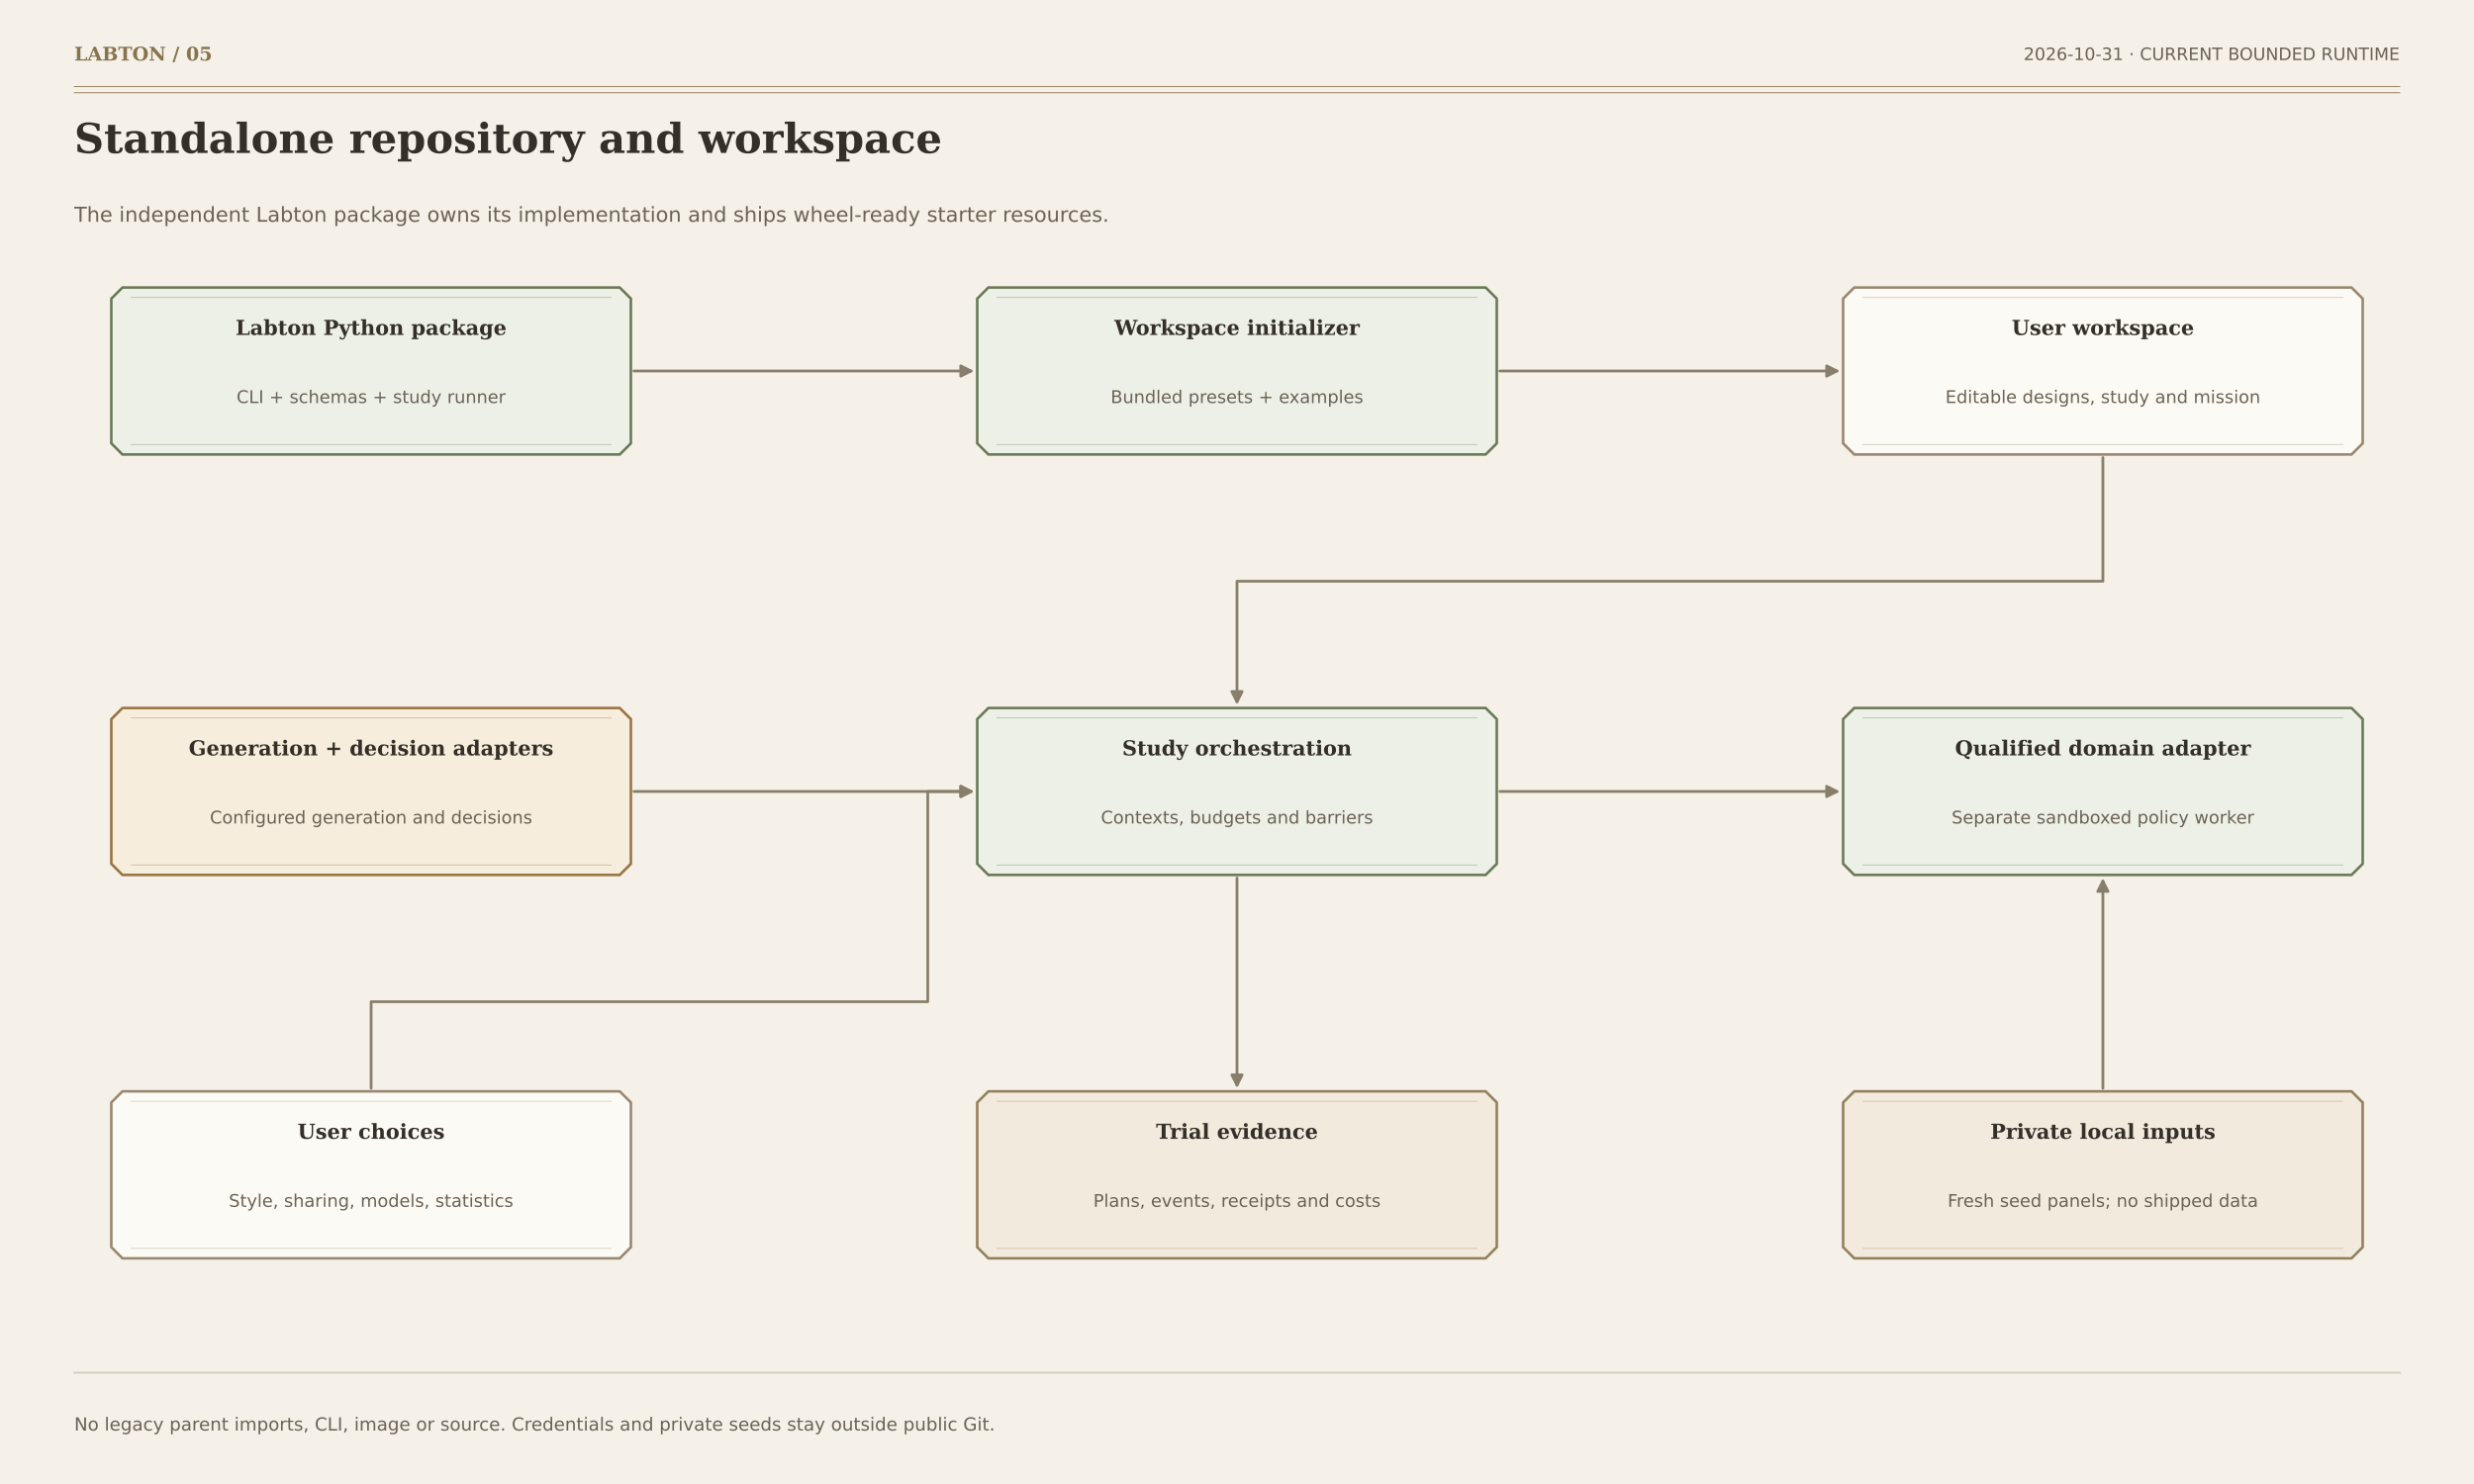
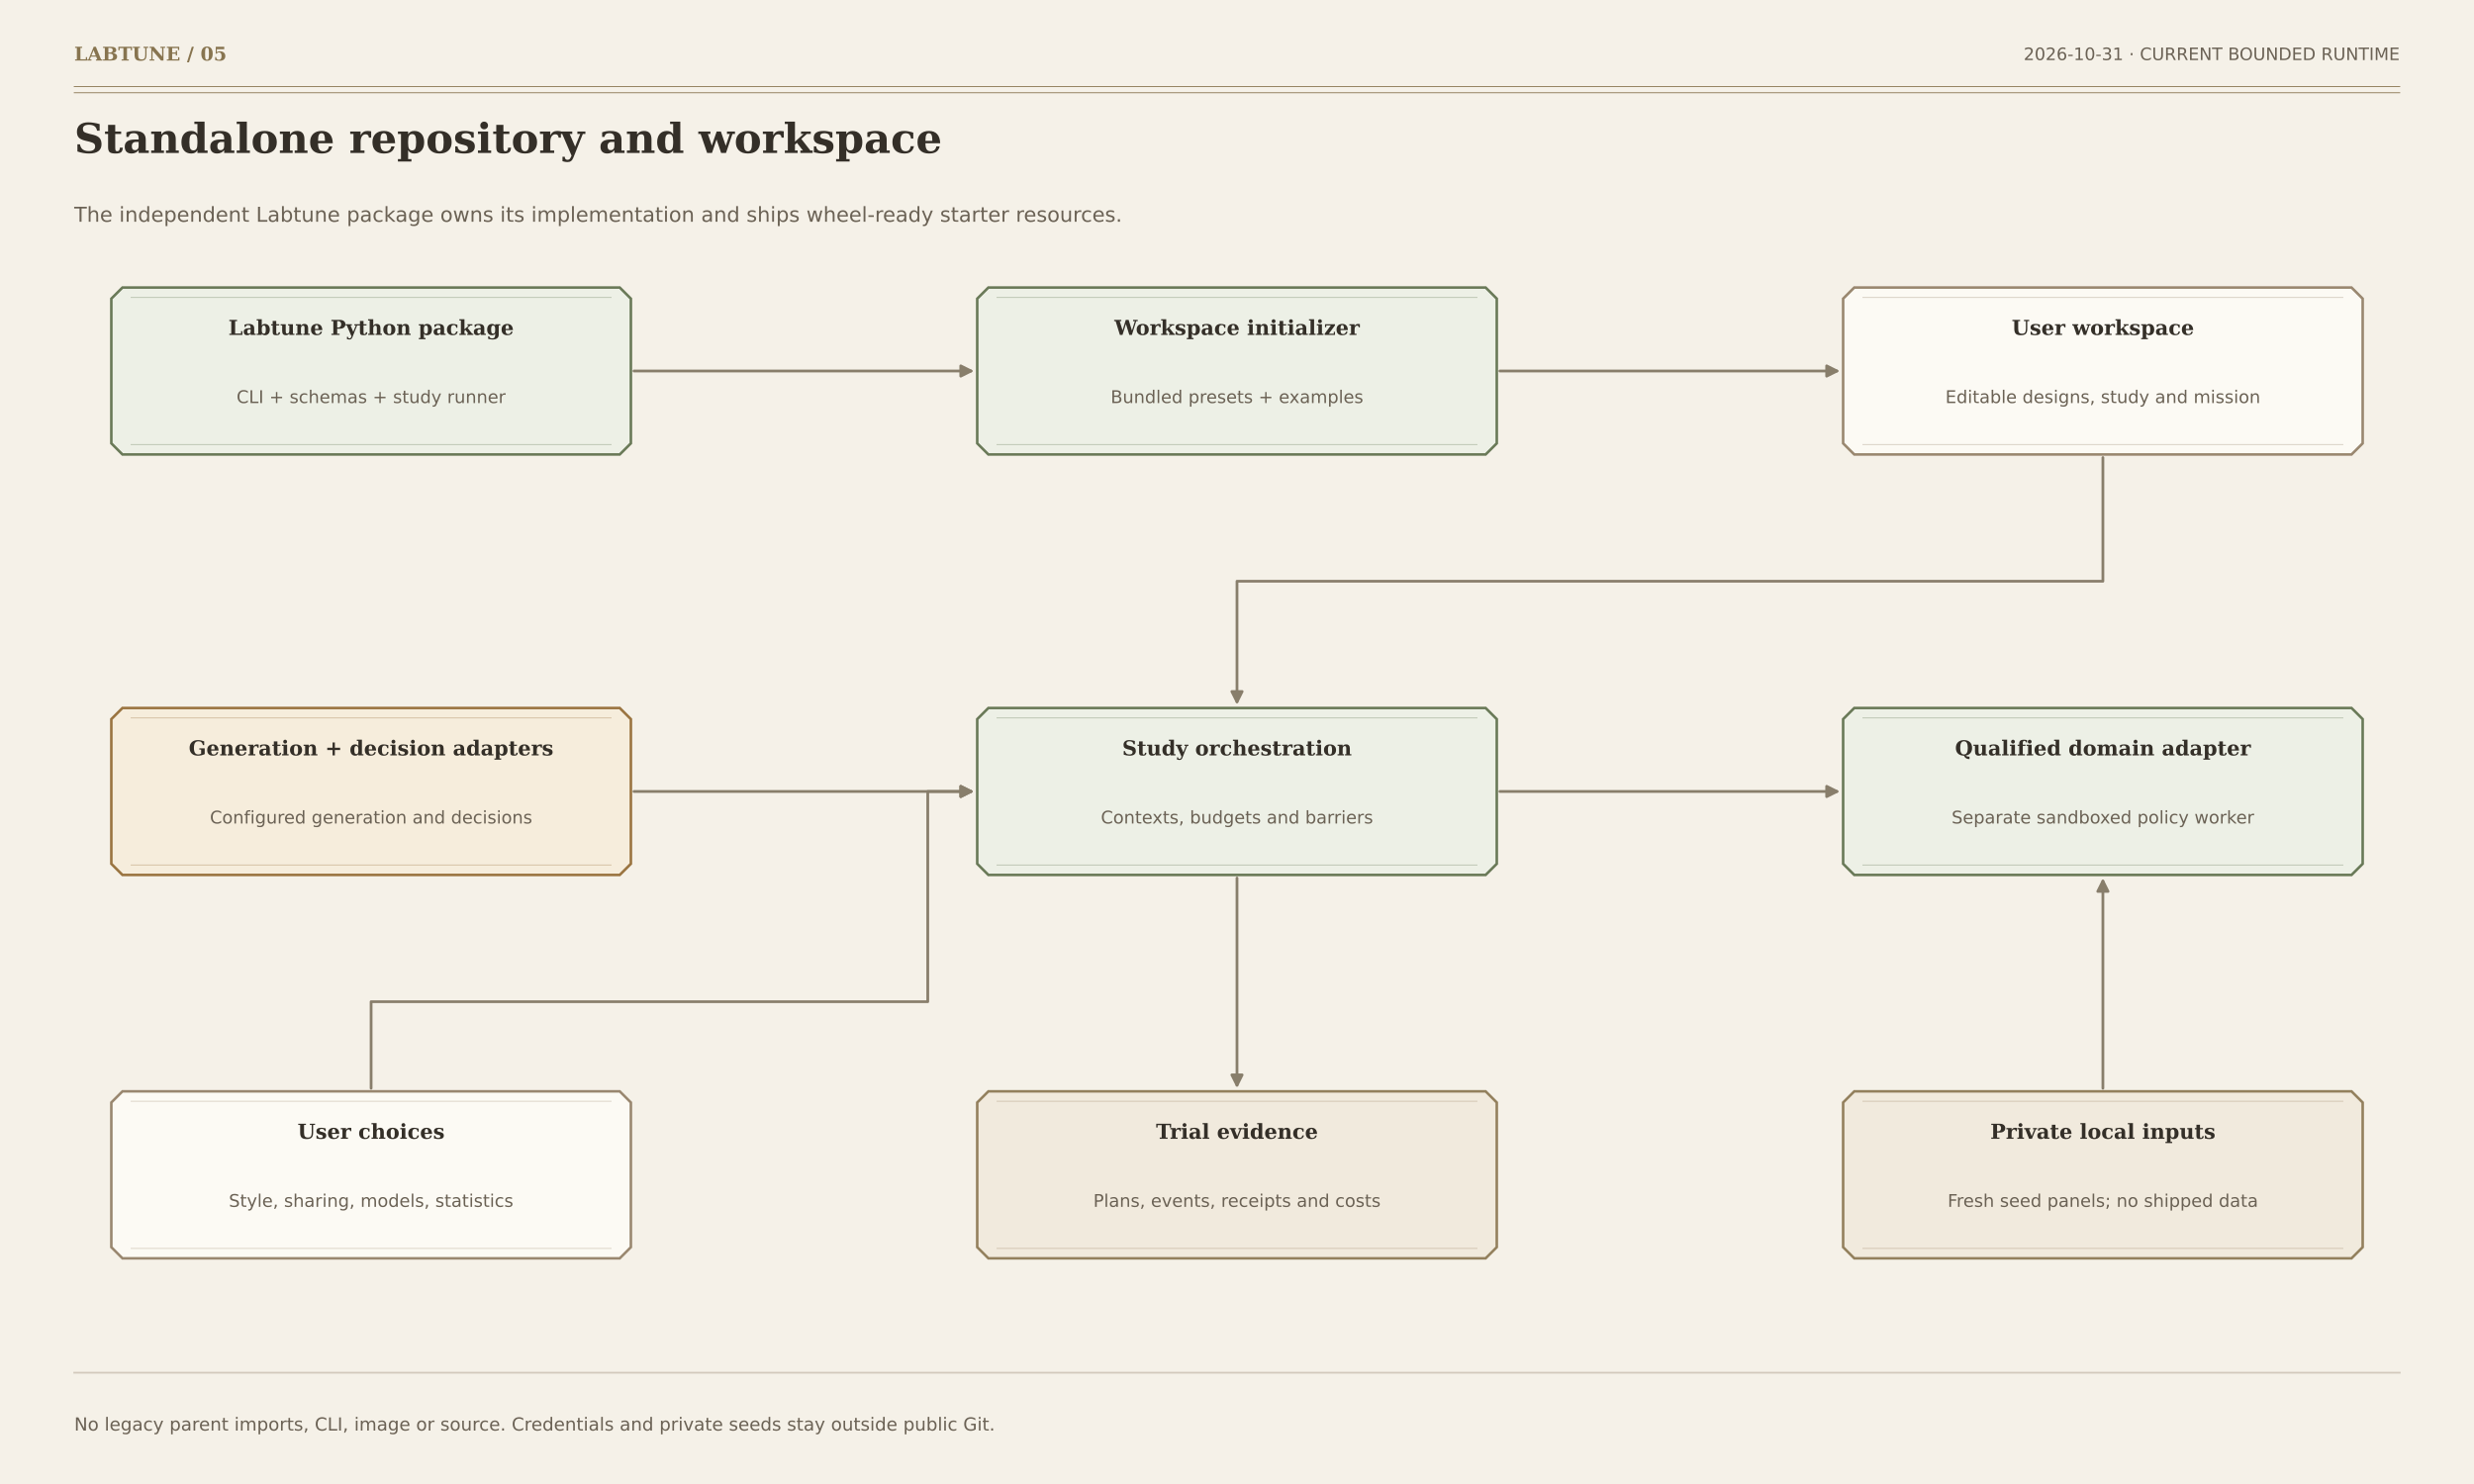
<svg xmlns="http://www.w3.org/2000/svg" width="1440pt" height="864pt" viewBox="0 0 1440 864" version="1.1">
  <defs>
    <style type="text/css">*{stroke-linejoin: round; stroke-linecap: butt}</style>
  </defs>
  <g id="figure_1">
    <g id="patch_1">
      <path d="M 0 864  L 1440 864  L 1440 0  L 0 0  z " style="fill: #f5f1e8" />
    </g>
    <g id="axes_1">
      <g id="patch_2">
-         <path d="M 369 216  L 565.211 216  " clip-path="url(#pe5c9669165)" style="fill: none; stroke: #887e6b; stroke-width: 1.6; stroke-linecap: round" />
-         <path d="M 559.211 213  L 565.211 216  L 559.211 219  z " clip-path="url(#pe5c9669165)" style="fill: #887e6b; stroke: #887e6b; stroke-width: 1.6; stroke-linecap: round" />
+         <path d="M 369 216  L 565.211 216  " clip-path="url(#p69223f6299)" style="fill: none; stroke: #887e6b; stroke-width: 1.6; stroke-linecap: round" />
+         <path d="M 559.211 213  L 565.211 216  L 559.211 219  z " clip-path="url(#p69223f6299)" style="fill: #887e6b; stroke: #887e6b; stroke-width: 1.6; stroke-linecap: round" />
      </g>
      <g id="patch_3">
-         <path d="M 873 216  L 1069.211 216  " clip-path="url(#pe5c9669165)" style="fill: none; stroke: #887e6b; stroke-width: 1.6; stroke-linecap: round" />
-         <path d="M 1063.211 213  L 1069.211 216  L 1063.211 219  z " clip-path="url(#pe5c9669165)" style="fill: #887e6b; stroke: #887e6b; stroke-width: 1.6; stroke-linecap: round" />
+         <path d="M 873 216  L 1069.211 216  " clip-path="url(#p69223f6299)" style="fill: none; stroke: #887e6b; stroke-width: 1.6; stroke-linecap: round" />
+         <path d="M 1063.211 213  L 1069.211 216  L 1063.211 219  z " clip-path="url(#p69223f6299)" style="fill: #887e6b; stroke: #887e6b; stroke-width: 1.6; stroke-linecap: round" />
      </g>
      <g id="patch_4">
-         <path d="M 1224 266.4  L 1224 338.4  L 720 338.4  L 720 408.611  " clip-path="url(#pe5c9669165)" style="fill: none; stroke: #887e6b; stroke-width: 1.6; stroke-linecap: round" />
-         <path d="M 723 402.611  L 720 408.611  L 717 402.611  z " clip-path="url(#pe5c9669165)" style="fill: #887e6b; stroke: #887e6b; stroke-width: 1.6; stroke-linecap: round" />
+         <path d="M 1224 266.4  L 1224 338.4  L 720 338.4  L 720 408.611  " clip-path="url(#p69223f6299)" style="fill: none; stroke: #887e6b; stroke-width: 1.6; stroke-linecap: round" />
+         <path d="M 723 402.611  L 720 408.611  L 717 402.611  z " clip-path="url(#p69223f6299)" style="fill: #887e6b; stroke: #887e6b; stroke-width: 1.6; stroke-linecap: round" />
      </g>
      <g id="patch_5">
-         <path d="M 369 460.8  L 565.211 460.8  " clip-path="url(#pe5c9669165)" style="fill: none; stroke: #887e6b; stroke-width: 1.6; stroke-linecap: round" />
-         <path d="M 559.211 457.8  L 565.211 460.8  L 559.211 463.8  z " clip-path="url(#pe5c9669165)" style="fill: #887e6b; stroke: #887e6b; stroke-width: 1.6; stroke-linecap: round" />
+         <path d="M 369 460.8  L 565.211 460.8  " clip-path="url(#p69223f6299)" style="fill: none; stroke: #887e6b; stroke-width: 1.6; stroke-linecap: round" />
+         <path d="M 559.211 457.8  L 565.211 460.8  L 559.211 463.8  z " clip-path="url(#p69223f6299)" style="fill: #887e6b; stroke: #887e6b; stroke-width: 1.6; stroke-linecap: round" />
      </g>
      <g id="patch_6">
-         <path d="M 873 460.8  L 1069.211 460.8  " clip-path="url(#pe5c9669165)" style="fill: none; stroke: #887e6b; stroke-width: 1.6; stroke-linecap: round" />
-         <path d="M 1063.211 457.8  L 1069.211 460.8  L 1063.211 463.8  z " clip-path="url(#pe5c9669165)" style="fill: #887e6b; stroke: #887e6b; stroke-width: 1.6; stroke-linecap: round" />
+         <path d="M 873 460.8  L 1069.211 460.8  " clip-path="url(#p69223f6299)" style="fill: none; stroke: #887e6b; stroke-width: 1.6; stroke-linecap: round" />
+         <path d="M 1063.211 457.8  L 1069.211 460.8  L 1063.211 463.8  z " clip-path="url(#p69223f6299)" style="fill: #887e6b; stroke: #887e6b; stroke-width: 1.6; stroke-linecap: round" />
      </g>
      <g id="patch_7">
-         <path d="M 720 511.2  L 720 631.811  " clip-path="url(#pe5c9669165)" style="fill: none; stroke: #887e6b; stroke-width: 1.6; stroke-linecap: round" />
-         <path d="M 723 625.811  L 720 631.811  L 717 625.811  z " clip-path="url(#pe5c9669165)" style="fill: #887e6b; stroke: #887e6b; stroke-width: 1.6; stroke-linecap: round" />
+         <path d="M 720 511.2  L 720 631.811  " clip-path="url(#p69223f6299)" style="fill: none; stroke: #887e6b; stroke-width: 1.6; stroke-linecap: round" />
+         <path d="M 723 625.811  L 720 631.811  L 717 625.811  z " clip-path="url(#p69223f6299)" style="fill: #887e6b; stroke: #887e6b; stroke-width: 1.6; stroke-linecap: round" />
      </g>
      <g id="patch_8">
-         <path d="M 1224 633.6  L 1224 512.989  " clip-path="url(#pe5c9669165)" style="fill: none; stroke: #887e6b; stroke-width: 1.6; stroke-linecap: round" />
-         <path d="M 1221 518.989  L 1224 512.989  L 1227 518.989  z " clip-path="url(#pe5c9669165)" style="fill: #887e6b; stroke: #887e6b; stroke-width: 1.6; stroke-linecap: round" />
+         <path d="M 1224 633.6  L 1224 512.989  " clip-path="url(#p69223f6299)" style="fill: none; stroke: #887e6b; stroke-width: 1.6; stroke-linecap: round" />
+         <path d="M 1221 518.989  L 1224 512.989  L 1227 518.989  z " clip-path="url(#p69223f6299)" style="fill: #887e6b; stroke: #887e6b; stroke-width: 1.6; stroke-linecap: round" />
      </g>
      <g id="patch_9">
-         <path d="M 216 633.6  L 216 583.2  L 540 583.2  L 540 460.8  L 565.211 460.8  " clip-path="url(#pe5c9669165)" style="fill: none; stroke: #887e6b; stroke-width: 1.6; stroke-linecap: round" />
-         <path d="M 559.211 457.8  L 565.211 460.8  L 559.211 463.8  z " clip-path="url(#pe5c9669165)" style="fill: #887e6b; stroke: #887e6b; stroke-width: 1.6; stroke-linecap: round" />
+         <path d="M 216 633.6  L 216 583.2  L 540 583.2  L 540 460.8  L 565.211 460.8  " clip-path="url(#p69223f6299)" style="fill: none; stroke: #887e6b; stroke-width: 1.6; stroke-linecap: round" />
+         <path d="M 559.211 457.8  L 565.211 460.8  L 559.211 463.8  z " clip-path="url(#p69223f6299)" style="fill: #887e6b; stroke: #887e6b; stroke-width: 1.6; stroke-linecap: round" />
      </g>
      <g id="line2d_1">
-         <path d="M 43.2 50.4  L 1396.8 50.4  " clip-path="url(#pe5c9669165)" style="fill: none; stroke: #87744f; stroke-width: 0.5; stroke-linecap: square" />
+         <path d="M 43.2 50.4  L 1396.8 50.4  " clip-path="url(#p69223f6299)" style="fill: none; stroke: #87744f; stroke-width: 0.5; stroke-linecap: square" />
      </g>
      <g id="line2d_2">
-         <path d="M 43.2 54  L 1396.8 54  " clip-path="url(#pe5c9669165)" style="fill: none; stroke: #87744f; stroke-width: 0.5; stroke-linecap: square" />
+         <path d="M 43.2 54  L 1396.8 54  " clip-path="url(#p69223f6299)" style="fill: none; stroke: #87744f; stroke-width: 0.5; stroke-linecap: square" />
      </g>
      <g id="line2d_3">
-         <path d="M 43.2 799.2  L 1396.8 799.2  " clip-path="url(#pe5c9669165)" style="fill: none; stroke: #d2c9bc; stroke-linecap: square" />
+         <path d="M 43.2 799.2  L 1396.8 799.2  " clip-path="url(#p69223f6299)" style="fill: none; stroke: #d2c9bc; stroke-linecap: square" />
      </g>
      <g id="text_1">
-         <text style="font-weight: 700; font-size: 11px; font-family: 'DejaVu Serif'; text-anchor: start; fill: #87744f" x="43.2" y="35.257" transform="rotate(-0 43.2 35.25742)">LABTON / 05</text>
+         <text style="font-weight: 700; font-size: 11px; font-family: 'DejaVu Serif'; text-anchor: start; fill: #87744f" x="43.2" y="35.257" transform="rotate(-0 43.2 35.25742)">LABTUNE / 05</text>
      </g>
      <g id="text_2">
        <text style="font-size: 10px; font-family: 'DejaVu Sans'; text-anchor: end; fill: #6b6255" x="1396.8" y="34.998" transform="rotate(-0 1396.8 34.99766)">2026-10-31 · CURRENT BOUNDED RUNTIME</text>
      </g>
      <g id="text_3">
        <text style="font-weight: 700; font-size: 24px; font-family: 'DejaVu Serif'; text-anchor: start; fill: #342f28" x="43.2" y="89.035" transform="rotate(-0 43.2 89.03531)">Standalone repository and workspace</text>
      </g>
      <g id="text_4">
-         <text style="font-size: 12px; font-family: 'DejaVu Sans'; text-anchor: start; fill: #6b6255" x="43.2" y="129.118" transform="rotate(-0 43.2 129.1177)">The independent Labton package owns its implementation and ships wheel-ready starter resources.</text>
+         <text style="font-size: 12px; font-family: 'DejaVu Sans'; text-anchor: start; fill: #6b6255" x="43.2" y="129.118" transform="rotate(-0 43.2 129.1177)">The independent Labtune package owns its implementation and ships wheel-ready starter resources.</text>
      </g>
      <g id="patch_10">
-         <path d="M 71.28 167.4  L 360.72 167.4  L 367.2 173.88  L 367.2 258.12  L 360.72 264.6  L 71.28 264.6  L 64.8 258.12  L 64.8 173.88  z " clip-path="url(#pe5c9669165)" style="fill: #edf0e6; stroke: #697957; stroke-width: 1.5; stroke-linejoin: miter" />
+         <path d="M 71.28 167.4  L 360.72 167.4  L 367.2 173.88  L 367.2 258.12  L 360.72 264.6  L 71.28 264.6  L 64.8 258.12  L 64.8 173.88  z " clip-path="url(#p69223f6299)" style="fill: #edf0e6; stroke: #697957; stroke-width: 1.5; stroke-linejoin: miter" />
      </g>
      <g id="patch_11">
-         <path d="M 575.28 167.4  L 864.72 167.4  L 871.2 173.88  L 871.2 258.12  L 864.72 264.6  L 575.28 264.6  L 568.8 258.12  L 568.8 173.88  z " clip-path="url(#pe5c9669165)" style="fill: #edf0e6; stroke: #697957; stroke-width: 1.5; stroke-linejoin: miter" />
+         <path d="M 575.28 167.4  L 864.72 167.4  L 871.2 173.88  L 871.2 258.12  L 864.72 264.6  L 575.28 264.6  L 568.8 258.12  L 568.8 173.88  z " clip-path="url(#p69223f6299)" style="fill: #edf0e6; stroke: #697957; stroke-width: 1.5; stroke-linejoin: miter" />
      </g>
      <g id="patch_12">
-         <path d="M 1079.28 167.4  L 1368.72 167.4  L 1375.2 173.88  L 1375.2 258.12  L 1368.72 264.6  L 1079.28 264.6  L 1072.8 258.12  L 1072.8 173.88  z " clip-path="url(#pe5c9669165)" style="fill: #fcfaf4; stroke: #99876f; stroke-width: 1.5; stroke-linejoin: miter" />
+         <path d="M 1079.28 167.4  L 1368.72 167.4  L 1375.2 173.88  L 1375.2 258.12  L 1368.72 264.6  L 1079.28 264.6  L 1072.8 258.12  L 1072.8 173.88  z " clip-path="url(#p69223f6299)" style="fill: #fcfaf4; stroke: #99876f; stroke-width: 1.5; stroke-linejoin: miter" />
      </g>
      <g id="patch_13">
-         <path d="M 71.28 412.2  L 360.72 412.2  L 367.2 418.68  L 367.2 502.92  L 360.72 509.4  L 71.28 509.4  L 64.8 502.92  L 64.8 418.68  z " clip-path="url(#pe5c9669165)" style="fill: #f6eddc; stroke: #9a7440; stroke-width: 1.5; stroke-linejoin: miter" />
+         <path d="M 71.28 412.2  L 360.72 412.2  L 367.2 418.68  L 367.2 502.92  L 360.72 509.4  L 71.28 509.4  L 64.8 502.92  L 64.8 418.68  z " clip-path="url(#p69223f6299)" style="fill: #f6eddc; stroke: #9a7440; stroke-width: 1.5; stroke-linejoin: miter" />
      </g>
      <g id="patch_14">
-         <path d="M 575.28 412.2  L 864.72 412.2  L 871.2 418.68  L 871.2 502.92  L 864.72 509.4  L 575.28 509.4  L 568.8 502.92  L 568.8 418.68  z " clip-path="url(#pe5c9669165)" style="fill: #edf0e6; stroke: #697957; stroke-width: 1.5; stroke-linejoin: miter" />
+         <path d="M 575.28 412.2  L 864.72 412.2  L 871.2 418.68  L 871.2 502.92  L 864.72 509.4  L 575.28 509.4  L 568.8 502.92  L 568.8 418.68  z " clip-path="url(#p69223f6299)" style="fill: #edf0e6; stroke: #697957; stroke-width: 1.5; stroke-linejoin: miter" />
      </g>
      <g id="patch_15">
-         <path d="M 1079.28 412.2  L 1368.72 412.2  L 1375.2 418.68  L 1375.2 502.92  L 1368.72 509.4  L 1079.28 509.4  L 1072.8 502.92  L 1072.8 418.68  z " clip-path="url(#pe5c9669165)" style="fill: #edf0e6; stroke: #697957; stroke-width: 1.5; stroke-linejoin: miter" />
+         <path d="M 1079.28 412.2  L 1368.72 412.2  L 1375.2 418.68  L 1375.2 502.92  L 1368.72 509.4  L 1079.28 509.4  L 1072.8 502.92  L 1072.8 418.68  z " clip-path="url(#p69223f6299)" style="fill: #edf0e6; stroke: #697957; stroke-width: 1.5; stroke-linejoin: miter" />
      </g>
      <g id="patch_16">
-         <path d="M 71.28 635.4  L 360.72 635.4  L 367.2 641.88  L 367.2 726.12  L 360.72 732.6  L 71.28 732.6  L 64.8 726.12  L 64.8 641.88  z " clip-path="url(#pe5c9669165)" style="fill: #fcfaf4; stroke: #99876f; stroke-width: 1.5; stroke-linejoin: miter" />
+         <path d="M 71.28 635.4  L 360.72 635.4  L 367.2 641.88  L 367.2 726.12  L 360.72 732.6  L 71.28 732.6  L 64.8 726.12  L 64.8 641.88  z " clip-path="url(#p69223f6299)" style="fill: #fcfaf4; stroke: #99876f; stroke-width: 1.5; stroke-linejoin: miter" />
      </g>
      <g id="patch_17">
-         <path d="M 575.28 635.4  L 864.72 635.4  L 871.2 641.88  L 871.2 726.12  L 864.72 732.6  L 575.28 732.6  L 568.8 726.12  L 568.8 641.88  z " clip-path="url(#pe5c9669165)" style="fill: #f1eadd; stroke: #93805d; stroke-width: 1.5; stroke-linejoin: miter" />
+         <path d="M 575.28 635.4  L 864.72 635.4  L 871.2 641.88  L 871.2 726.12  L 864.72 732.6  L 575.28 732.6  L 568.8 726.12  L 568.8 641.88  z " clip-path="url(#p69223f6299)" style="fill: #f1eadd; stroke: #93805d; stroke-width: 1.5; stroke-linejoin: miter" />
      </g>
      <g id="patch_18">
-         <path d="M 1079.28 635.4  L 1368.72 635.4  L 1375.2 641.88  L 1375.2 726.12  L 1368.72 732.6  L 1079.28 732.6  L 1072.8 726.12  L 1072.8 641.88  z " clip-path="url(#pe5c9669165)" style="fill: #f1eadd; stroke: #93805d; stroke-width: 1.5; stroke-linejoin: miter" />
+         <path d="M 1079.28 635.4  L 1368.72 635.4  L 1375.2 641.88  L 1375.2 726.12  L 1368.72 732.6  L 1079.28 732.6  L 1072.8 726.12  L 1072.8 641.88  z " clip-path="url(#p69223f6299)" style="fill: #f1eadd; stroke: #93805d; stroke-width: 1.5; stroke-linejoin: miter" />
      </g>
      <g id="text_5">
        <text style="font-size: 10.5px; font-family: 'DejaVu Sans'; text-anchor: start; fill: #6b6255" x="43.2" y="832.888" transform="rotate(-0 43.2 832.8879)">No legacy parent imports, CLI, image or source. Credentials and private seeds stay outside public Git.</text>
      </g>
      <g id="line2d_4">
-         <path d="M 76.32 173.16  L 355.68 173.16  " clip-path="url(#pe5c9669165)" style="fill: none; stroke: #697957; stroke-opacity: 0.35; stroke-width: 0.55; stroke-linecap: square" />
+         <path d="M 76.32 173.16  L 355.68 173.16  " clip-path="url(#p69223f6299)" style="fill: none; stroke: #697957; stroke-opacity: 0.35; stroke-width: 0.55; stroke-linecap: square" />
      </g>
      <g id="line2d_5">
-         <path d="M 76.32 258.84  L 355.68 258.84  " clip-path="url(#pe5c9669165)" style="fill: none; stroke: #697957; stroke-opacity: 0.35; stroke-width: 0.55; stroke-linecap: square" />
+         <path d="M 76.32 258.84  L 355.68 258.84  " clip-path="url(#p69223f6299)" style="fill: none; stroke: #697957; stroke-opacity: 0.35; stroke-width: 0.55; stroke-linecap: square" />
      </g>
      <g id="text_6">
-         <text style="font-weight: 700; font-size: 12px; font-family: 'DejaVu Serif'; text-anchor: middle; fill: #342f28" x="216" y="194.998" transform="rotate(-0 216 194.9977)">Labton Python package</text>
+         <text style="font-weight: 700; font-size: 12px; font-family: 'DejaVu Serif'; text-anchor: middle; fill: #342f28" x="216" y="194.998" transform="rotate(-0 216 194.9977)">Labtune Python package</text>
      </g>
      <g id="text_7">
        <text style="font-size: 10.2px; font-family: 'DejaVu Sans'; text-anchor: middle; fill: #6b6255" x="216" y="234.655" transform="rotate(-0 216 234.6546)">CLI + schemas + study runner</text>
      </g>
      <g id="line2d_6">
-         <path d="M 580.32 173.16  L 859.68 173.16  " clip-path="url(#pe5c9669165)" style="fill: none; stroke: #697957; stroke-opacity: 0.35; stroke-width: 0.55; stroke-linecap: square" />
+         <path d="M 580.32 173.16  L 859.68 173.16  " clip-path="url(#p69223f6299)" style="fill: none; stroke: #697957; stroke-opacity: 0.35; stroke-width: 0.55; stroke-linecap: square" />
      </g>
      <g id="line2d_7">
-         <path d="M 580.32 258.84  L 859.68 258.84  " clip-path="url(#pe5c9669165)" style="fill: none; stroke: #697957; stroke-opacity: 0.35; stroke-width: 0.55; stroke-linecap: square" />
+         <path d="M 580.32 258.84  L 859.68 258.84  " clip-path="url(#p69223f6299)" style="fill: none; stroke: #697957; stroke-opacity: 0.35; stroke-width: 0.55; stroke-linecap: square" />
      </g>
      <g id="text_8">
        <text style="font-weight: 700; font-size: 12px; font-family: 'DejaVu Serif'; text-anchor: middle; fill: #342f28" x="720" y="194.998" transform="rotate(-0 720 194.9977)">Workspace initializer</text>
      </g>
      <g id="text_9">
        <text style="font-size: 10.2px; font-family: 'DejaVu Sans'; text-anchor: middle; fill: #6b6255" x="720" y="234.655" transform="rotate(-0 720 234.6546)">Bundled presets + examples</text>
      </g>
      <g id="line2d_8">
-         <path d="M 1084.32 173.16  L 1363.68 173.16  " clip-path="url(#pe5c9669165)" style="fill: none; stroke: #99876f; stroke-opacity: 0.35; stroke-width: 0.55; stroke-linecap: square" />
+         <path d="M 1084.32 173.16  L 1363.68 173.16  " clip-path="url(#p69223f6299)" style="fill: none; stroke: #99876f; stroke-opacity: 0.35; stroke-width: 0.55; stroke-linecap: square" />
      </g>
      <g id="line2d_9">
-         <path d="M 1084.32 258.84  L 1363.68 258.84  " clip-path="url(#pe5c9669165)" style="fill: none; stroke: #99876f; stroke-opacity: 0.35; stroke-width: 0.55; stroke-linecap: square" />
+         <path d="M 1084.32 258.84  L 1363.68 258.84  " clip-path="url(#p69223f6299)" style="fill: none; stroke: #99876f; stroke-opacity: 0.35; stroke-width: 0.55; stroke-linecap: square" />
      </g>
      <g id="text_10">
        <text style="font-weight: 700; font-size: 12px; font-family: 'DejaVu Serif'; text-anchor: middle; fill: #342f28" x="1224" y="194.998" transform="rotate(-0 1224 194.9977)">User workspace</text>
      </g>
      <g id="text_11">
        <text style="font-size: 10.2px; font-family: 'DejaVu Sans'; text-anchor: middle; fill: #6b6255" x="1224" y="234.655" transform="rotate(-0 1224 234.6546)">Editable designs, study and mission</text>
      </g>
      <g id="line2d_10">
-         <path d="M 76.32 417.96  L 355.68 417.96  " clip-path="url(#pe5c9669165)" style="fill: none; stroke: #9a7440; stroke-opacity: 0.35; stroke-width: 0.55; stroke-linecap: square" />
+         <path d="M 76.32 417.96  L 355.68 417.96  " clip-path="url(#p69223f6299)" style="fill: none; stroke: #9a7440; stroke-opacity: 0.35; stroke-width: 0.55; stroke-linecap: square" />
      </g>
      <g id="line2d_11">
-         <path d="M 76.32 503.64  L 355.68 503.64  " clip-path="url(#pe5c9669165)" style="fill: none; stroke: #9a7440; stroke-opacity: 0.35; stroke-width: 0.55; stroke-linecap: square" />
+         <path d="M 76.32 503.64  L 355.68 503.64  " clip-path="url(#p69223f6299)" style="fill: none; stroke: #9a7440; stroke-opacity: 0.35; stroke-width: 0.55; stroke-linecap: square" />
      </g>
      <g id="text_12">
        <text style="font-weight: 700; font-size: 12px; font-family: 'DejaVu Serif'; text-anchor: middle; fill: #342f28" x="216" y="439.798" transform="rotate(-0 216 439.7977)">Generation + decision adapters</text>
      </g>
      <g id="text_13">
        <text style="font-size: 10.2px; font-family: 'DejaVu Sans'; text-anchor: middle; fill: #6b6255" x="216" y="479.455" transform="rotate(-0 216 479.4546)">Configured generation and decisions</text>
      </g>
      <g id="line2d_12">
-         <path d="M 580.32 417.96  L 859.68 417.96  " clip-path="url(#pe5c9669165)" style="fill: none; stroke: #697957; stroke-opacity: 0.35; stroke-width: 0.55; stroke-linecap: square" />
+         <path d="M 580.32 417.96  L 859.68 417.96  " clip-path="url(#p69223f6299)" style="fill: none; stroke: #697957; stroke-opacity: 0.35; stroke-width: 0.55; stroke-linecap: square" />
      </g>
      <g id="line2d_13">
-         <path d="M 580.32 503.64  L 859.68 503.64  " clip-path="url(#pe5c9669165)" style="fill: none; stroke: #697957; stroke-opacity: 0.35; stroke-width: 0.55; stroke-linecap: square" />
+         <path d="M 580.32 503.64  L 859.68 503.64  " clip-path="url(#p69223f6299)" style="fill: none; stroke: #697957; stroke-opacity: 0.35; stroke-width: 0.55; stroke-linecap: square" />
      </g>
      <g id="text_14">
        <text style="font-weight: 700; font-size: 12px; font-family: 'DejaVu Serif'; text-anchor: middle; fill: #342f28" x="720" y="439.798" transform="rotate(-0 720 439.7977)">Study orchestration</text>
      </g>
      <g id="text_15">
        <text style="font-size: 10.2px; font-family: 'DejaVu Sans'; text-anchor: middle; fill: #6b6255" x="720" y="479.455" transform="rotate(-0 720 479.4546)">Contexts, budgets and barriers</text>
      </g>
      <g id="line2d_14">
-         <path d="M 1084.32 417.96  L 1363.68 417.96  " clip-path="url(#pe5c9669165)" style="fill: none; stroke: #697957; stroke-opacity: 0.35; stroke-width: 0.55; stroke-linecap: square" />
+         <path d="M 1084.32 417.96  L 1363.68 417.96  " clip-path="url(#p69223f6299)" style="fill: none; stroke: #697957; stroke-opacity: 0.35; stroke-width: 0.55; stroke-linecap: square" />
      </g>
      <g id="line2d_15">
-         <path d="M 1084.32 503.64  L 1363.68 503.64  " clip-path="url(#pe5c9669165)" style="fill: none; stroke: #697957; stroke-opacity: 0.35; stroke-width: 0.55; stroke-linecap: square" />
+         <path d="M 1084.32 503.64  L 1363.68 503.64  " clip-path="url(#p69223f6299)" style="fill: none; stroke: #697957; stroke-opacity: 0.35; stroke-width: 0.55; stroke-linecap: square" />
      </g>
      <g id="text_16">
        <text style="font-weight: 700; font-size: 12px; font-family: 'DejaVu Serif'; text-anchor: middle; fill: #342f28" x="1224" y="439.798" transform="rotate(-0 1224 439.7977)">Qualified domain adapter</text>
      </g>
      <g id="text_17">
        <text style="font-size: 10.2px; font-family: 'DejaVu Sans'; text-anchor: middle; fill: #6b6255" x="1224" y="479.455" transform="rotate(-0 1224 479.4546)">Separate sandboxed policy worker</text>
      </g>
      <g id="line2d_16">
-         <path d="M 76.32 641.16  L 355.68 641.16  " clip-path="url(#pe5c9669165)" style="fill: none; stroke: #99876f; stroke-opacity: 0.35; stroke-width: 0.55; stroke-linecap: square" />
+         <path d="M 76.32 641.16  L 355.68 641.16  " clip-path="url(#p69223f6299)" style="fill: none; stroke: #99876f; stroke-opacity: 0.35; stroke-width: 0.55; stroke-linecap: square" />
      </g>
      <g id="line2d_17">
-         <path d="M 76.32 726.84  L 355.68 726.84  " clip-path="url(#pe5c9669165)" style="fill: none; stroke: #99876f; stroke-opacity: 0.35; stroke-width: 0.55; stroke-linecap: square" />
+         <path d="M 76.32 726.84  L 355.68 726.84  " clip-path="url(#p69223f6299)" style="fill: none; stroke: #99876f; stroke-opacity: 0.35; stroke-width: 0.55; stroke-linecap: square" />
      </g>
      <g id="text_18">
        <text style="font-weight: 700; font-size: 12px; font-family: 'DejaVu Serif'; text-anchor: middle; fill: #342f28" x="216" y="662.998" transform="rotate(-0 216 662.9977)">User choices</text>
      </g>
      <g id="text_19">
        <text style="font-size: 10.2px; font-family: 'DejaVu Sans'; text-anchor: middle; fill: #6b6255" x="216" y="702.655" transform="rotate(-0 216 702.6546)">Style, sharing, models, statistics</text>
      </g>
      <g id="line2d_18">
-         <path d="M 580.32 641.16  L 859.68 641.16  " clip-path="url(#pe5c9669165)" style="fill: none; stroke: #93805d; stroke-opacity: 0.35; stroke-width: 0.55; stroke-linecap: square" />
+         <path d="M 580.32 641.16  L 859.68 641.16  " clip-path="url(#p69223f6299)" style="fill: none; stroke: #93805d; stroke-opacity: 0.35; stroke-width: 0.55; stroke-linecap: square" />
      </g>
      <g id="line2d_19">
-         <path d="M 580.32 726.84  L 859.68 726.84  " clip-path="url(#pe5c9669165)" style="fill: none; stroke: #93805d; stroke-opacity: 0.35; stroke-width: 0.55; stroke-linecap: square" />
+         <path d="M 580.32 726.84  L 859.68 726.84  " clip-path="url(#p69223f6299)" style="fill: none; stroke: #93805d; stroke-opacity: 0.35; stroke-width: 0.55; stroke-linecap: square" />
      </g>
      <g id="text_20">
        <text style="font-weight: 700; font-size: 12px; font-family: 'DejaVu Serif'; text-anchor: middle; fill: #342f28" x="720" y="662.998" transform="rotate(-0 720 662.9977)">Trial evidence</text>
      </g>
      <g id="text_21">
        <text style="font-size: 10.2px; font-family: 'DejaVu Sans'; text-anchor: middle; fill: #6b6255" x="720" y="702.655" transform="rotate(-0 720 702.6546)">Plans, events, receipts and costs</text>
      </g>
      <g id="line2d_20">
-         <path d="M 1084.32 641.16  L 1363.68 641.16  " clip-path="url(#pe5c9669165)" style="fill: none; stroke: #93805d; stroke-opacity: 0.35; stroke-width: 0.55; stroke-linecap: square" />
+         <path d="M 1084.32 641.16  L 1363.68 641.16  " clip-path="url(#p69223f6299)" style="fill: none; stroke: #93805d; stroke-opacity: 0.35; stroke-width: 0.55; stroke-linecap: square" />
      </g>
      <g id="line2d_21">
-         <path d="M 1084.32 726.84  L 1363.68 726.84  " clip-path="url(#pe5c9669165)" style="fill: none; stroke: #93805d; stroke-opacity: 0.35; stroke-width: 0.55; stroke-linecap: square" />
+         <path d="M 1084.32 726.84  L 1363.68 726.84  " clip-path="url(#p69223f6299)" style="fill: none; stroke: #93805d; stroke-opacity: 0.35; stroke-width: 0.55; stroke-linecap: square" />
      </g>
      <g id="text_22">
        <text style="font-weight: 700; font-size: 12px; font-family: 'DejaVu Serif'; text-anchor: middle; fill: #342f28" x="1224" y="662.998" transform="rotate(-0 1224 662.9977)">Private local inputs</text>
      </g>
      <g id="text_23">
        <text style="font-size: 10.2px; font-family: 'DejaVu Sans'; text-anchor: middle; fill: #6b6255" x="1224" y="702.655" transform="rotate(-0 1224 702.6546)">Fresh seed panels; no shipped data</text>
      </g>
    </g>
  </g>
  <defs>
-     <clipPath id="pe5c9669165">
+     <clipPath id="p69223f6299">
      <rect x="0" y="0" width="1440" height="864" />
    </clipPath>
  </defs>
</svg>
